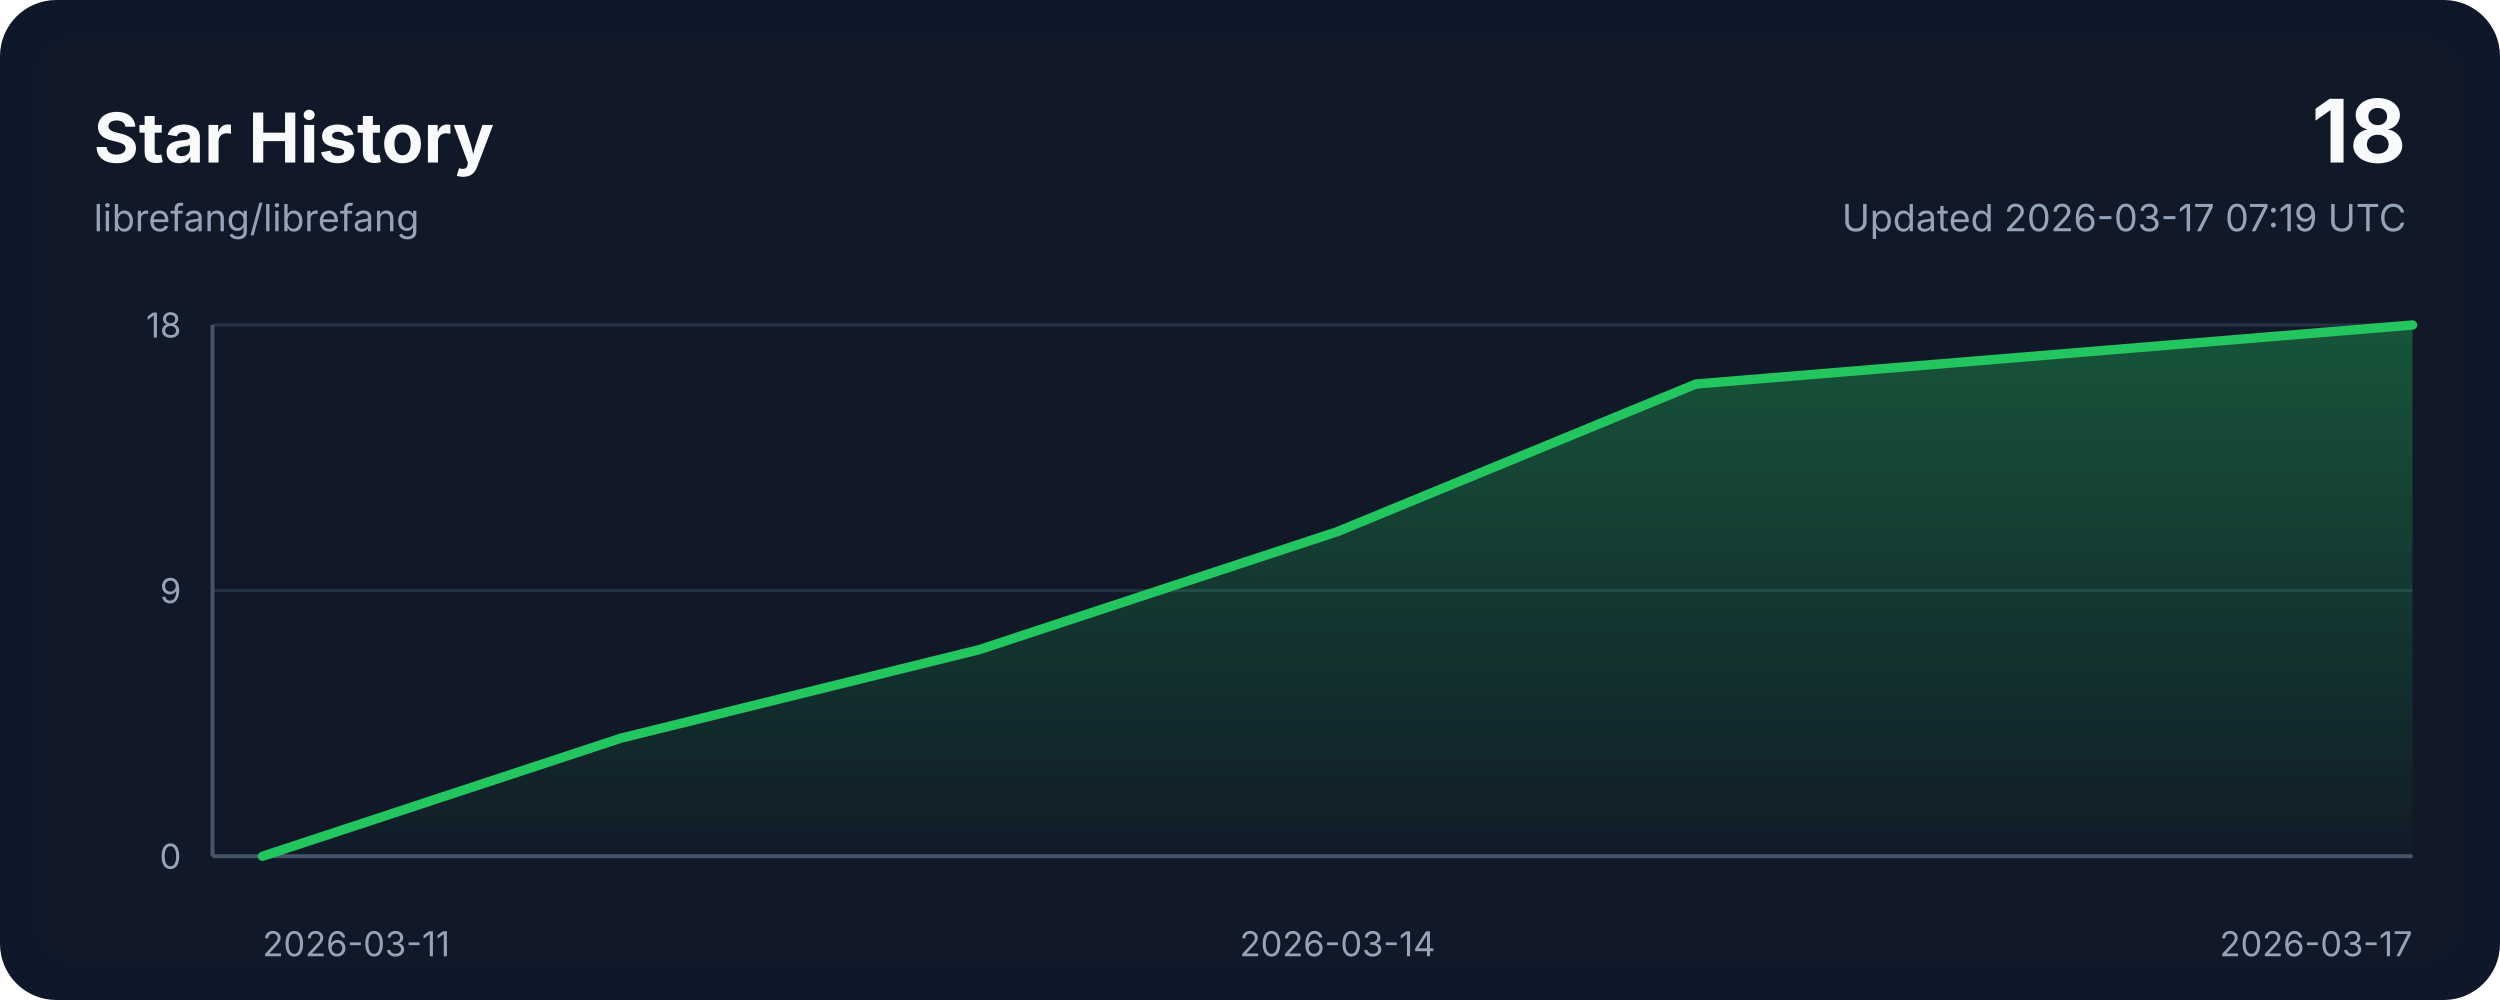
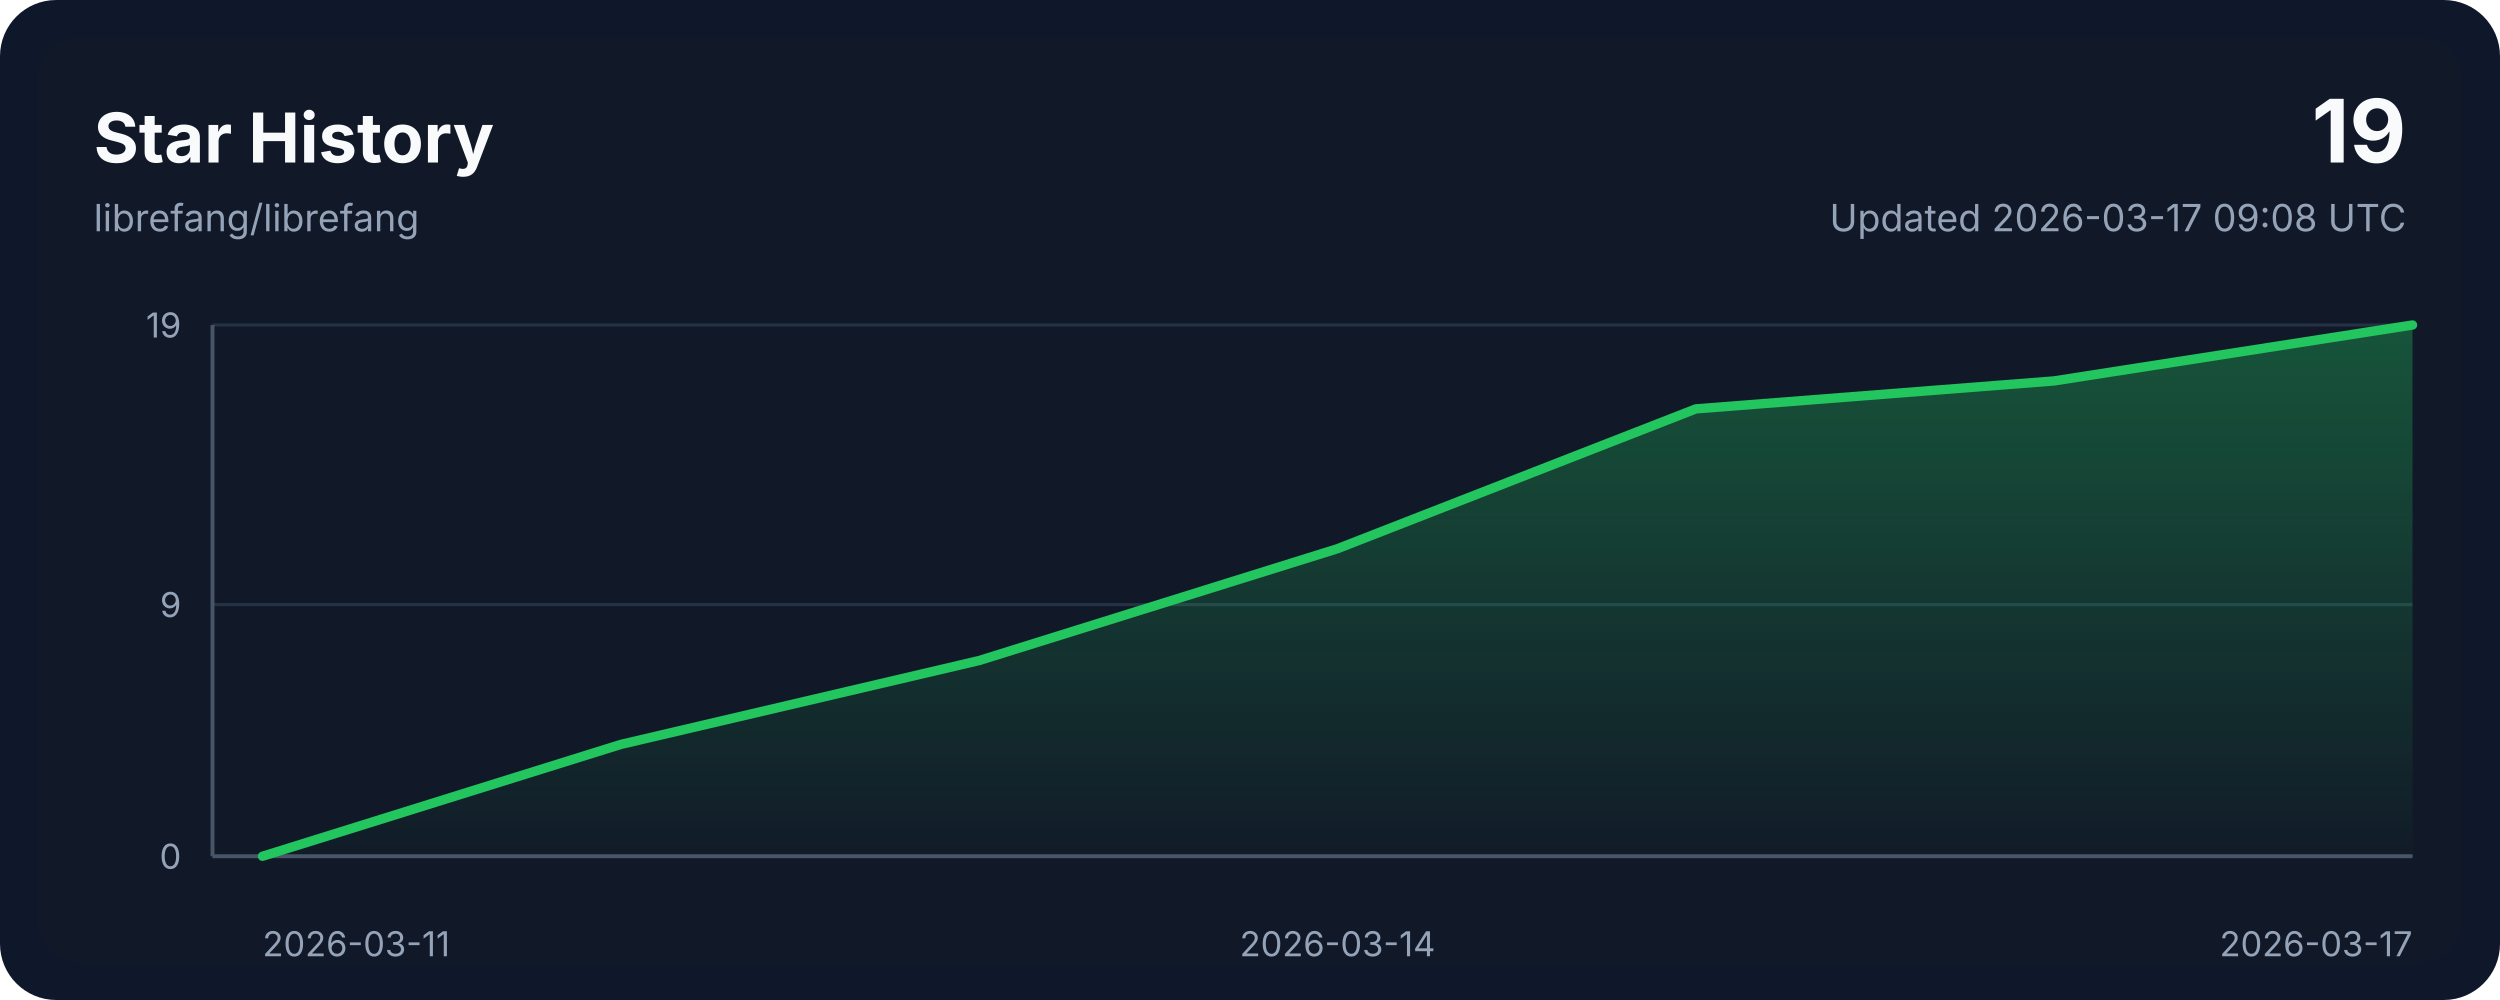
<svg xmlns="http://www.w3.org/2000/svg" width="800" height="320" viewBox="0 0 800 320" role="img" aria-labelledby="title desc">
  <style>
    .bg { fill: #0f172a; }
    .panel { fill: #111827; }
    .grid { stroke: #243244; stroke-width: 1; }
    .axis { stroke: #475569; stroke-width: 1.25; }
    .line { fill: none; stroke: #22c55e; stroke-width: 3; stroke-linecap: round; stroke-linejoin: round; }
    .area { fill: url(#areaGradient); }
    .title { font: 700 22px ui-sans-serif, system-ui, -apple-system, sans-serif; fill: #f8fafc; }
    .subtitle { font: 400 12px ui-sans-serif, system-ui, -apple-system, sans-serif; fill: #94a3b8; }
    .axis-label { font: 400 11px ui-sans-serif, system-ui, -apple-system, sans-serif; fill: #94a3b8; }
    .value { font: 700 28px ui-sans-serif, system-ui, -apple-system, sans-serif; fill: #f8fafc; }
  </style>
  <defs>
    <linearGradient id="areaGradient" x1="0" x2="0" y1="0" y2="1">
      <stop offset="0%" stop-color="#22c55e" stop-opacity="0.35" />
      <stop offset="100%" stop-color="#22c55e" stop-opacity="0.02" />
    </linearGradient>
  </defs>
  <rect width="800" height="320" rx="18" class="bg" />
  <rect x="12" y="12" width="776" height="296" rx="14" class="panel" />
  <text x="30" y="52" class="title">Star History</text>
  <text x="30" y="74" class="subtitle">librefang/librefang</text>
-   <text x="770" y="52" class="value" text-anchor="end">18</text>
-   <text x="770" y="74" class="subtitle" text-anchor="end">Updated 2026-03-17 07:19 UTC</text>
+   <text x="770" y="52" class="value" text-anchor="end">19</text>
+   <text x="770" y="74" class="subtitle" text-anchor="end">Updated 2026-03-17 09:08 UTC</text>
  <line x1="68" y1="274.00" x2="772" y2="274.00" class="grid" />
-   <line x1="68" y1="189.00" x2="772" y2="189.00" class="grid" />
+   <line x1="68" y1="193.47" x2="772" y2="193.47" class="grid" />
  <line x1="68" y1="104.00" x2="772" y2="104.00" class="grid" />
  <line x1="68" y1="274" x2="772" y2="274" class="axis" />
  <line x1="68" y1="104" x2="68" y2="274" class="axis" />
-   <path d="M 84,274 L 84.00,274.00 L 198.67,236.22 L 313.33,207.89 L 428.00,170.11 L 542.67,122.89 L 657.33,113.44 L 772.00,104.00 L 772,274 Z" class="area" />
-   <polyline points="84.00,274.00 198.67,236.22 313.33,207.89 428.00,170.11 542.67,122.89 657.33,113.44 772.00,104.00" class="line" />
+   <path d="M 84,274 L 84.00,274.00 L 198.67,238.21 L 313.33,211.37 L 428.00,175.58 L 542.67,130.84 L 657.33,121.89 L 772.00,104.00 L 772,274 Z" class="area" />
+   <polyline points="84.00,274.00 198.67,238.21 313.33,211.37 428.00,175.58 542.67,130.84 657.33,121.89 772.00,104.00" class="line" />
  <text x="84.00" y="306" class="axis-label" text-anchor="start">2026-03-11</text>
  <text x="428.00" y="306" class="axis-label" text-anchor="middle">2026-03-14</text>
  <text x="772.00" y="306" class="axis-label" text-anchor="end">2026-03-17</text>
  <text x="58" y="278.00" class="axis-label" text-anchor="end">0</text>
-   <text x="58" y="193.00" class="axis-label" text-anchor="end">9</text>
-   <text x="58" y="108.00" class="axis-label" text-anchor="end">18</text>
+   <text x="58" y="197.47" class="axis-label" text-anchor="end">9</text>
+   <text x="58" y="108.00" class="axis-label" text-anchor="end">19</text>
</svg>
